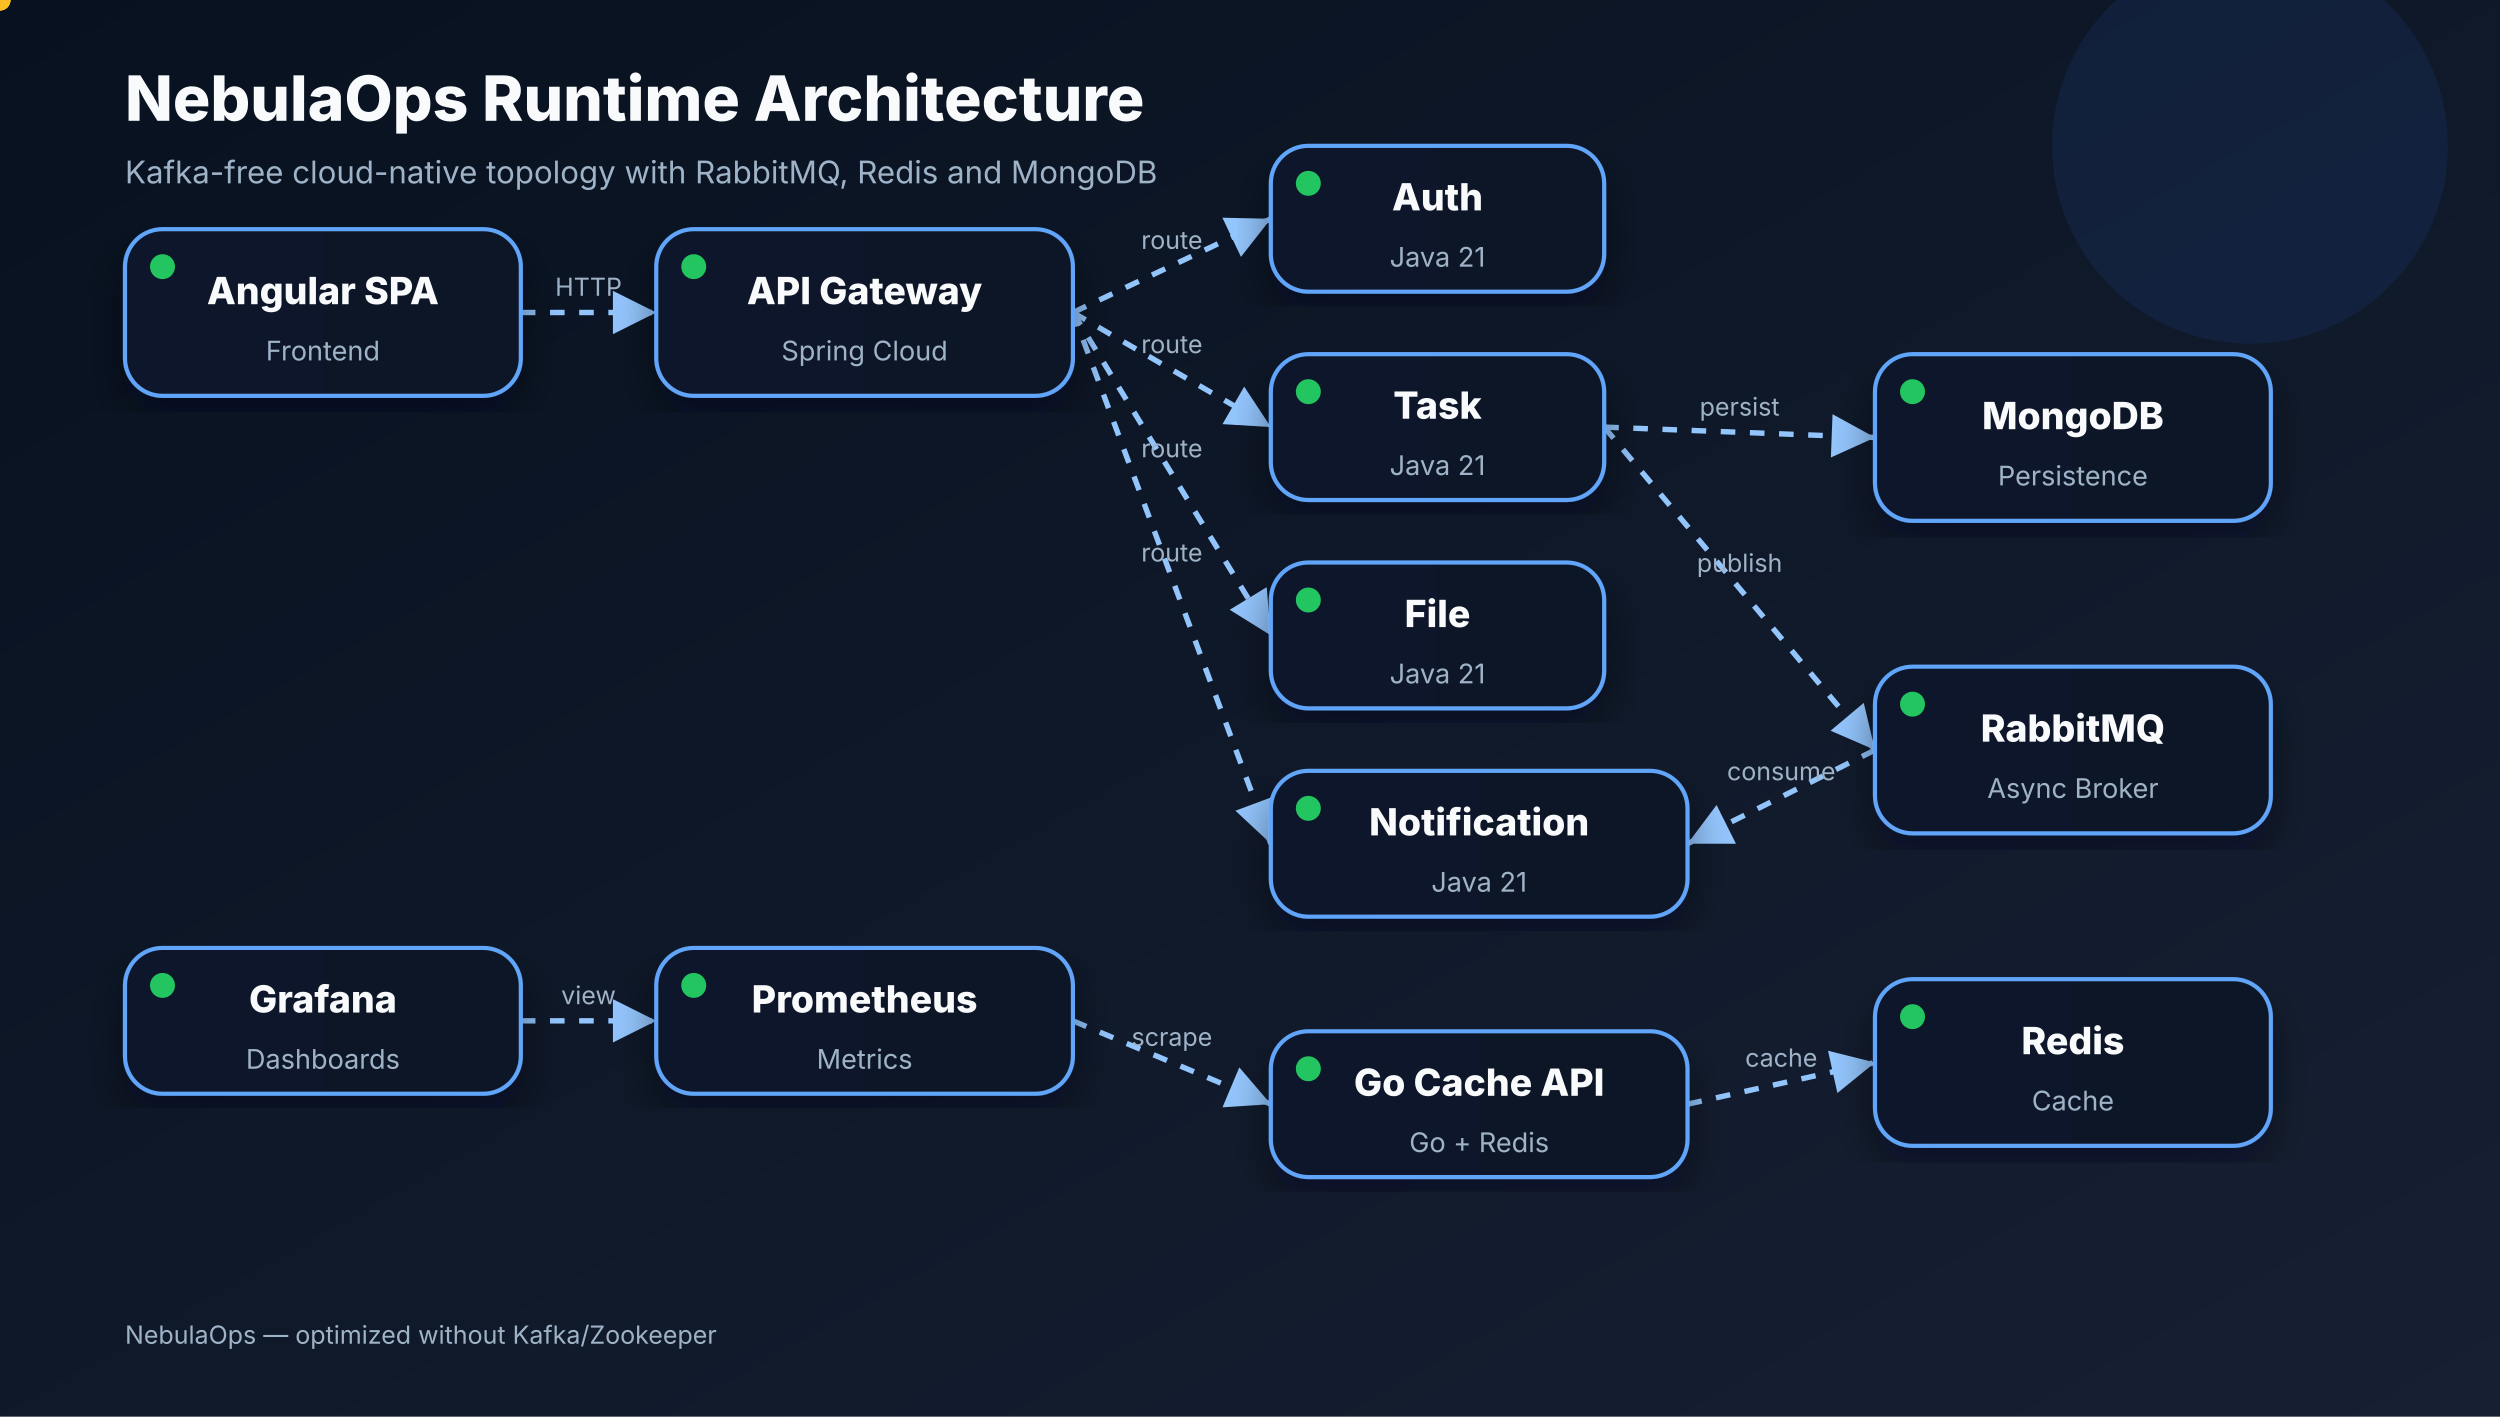
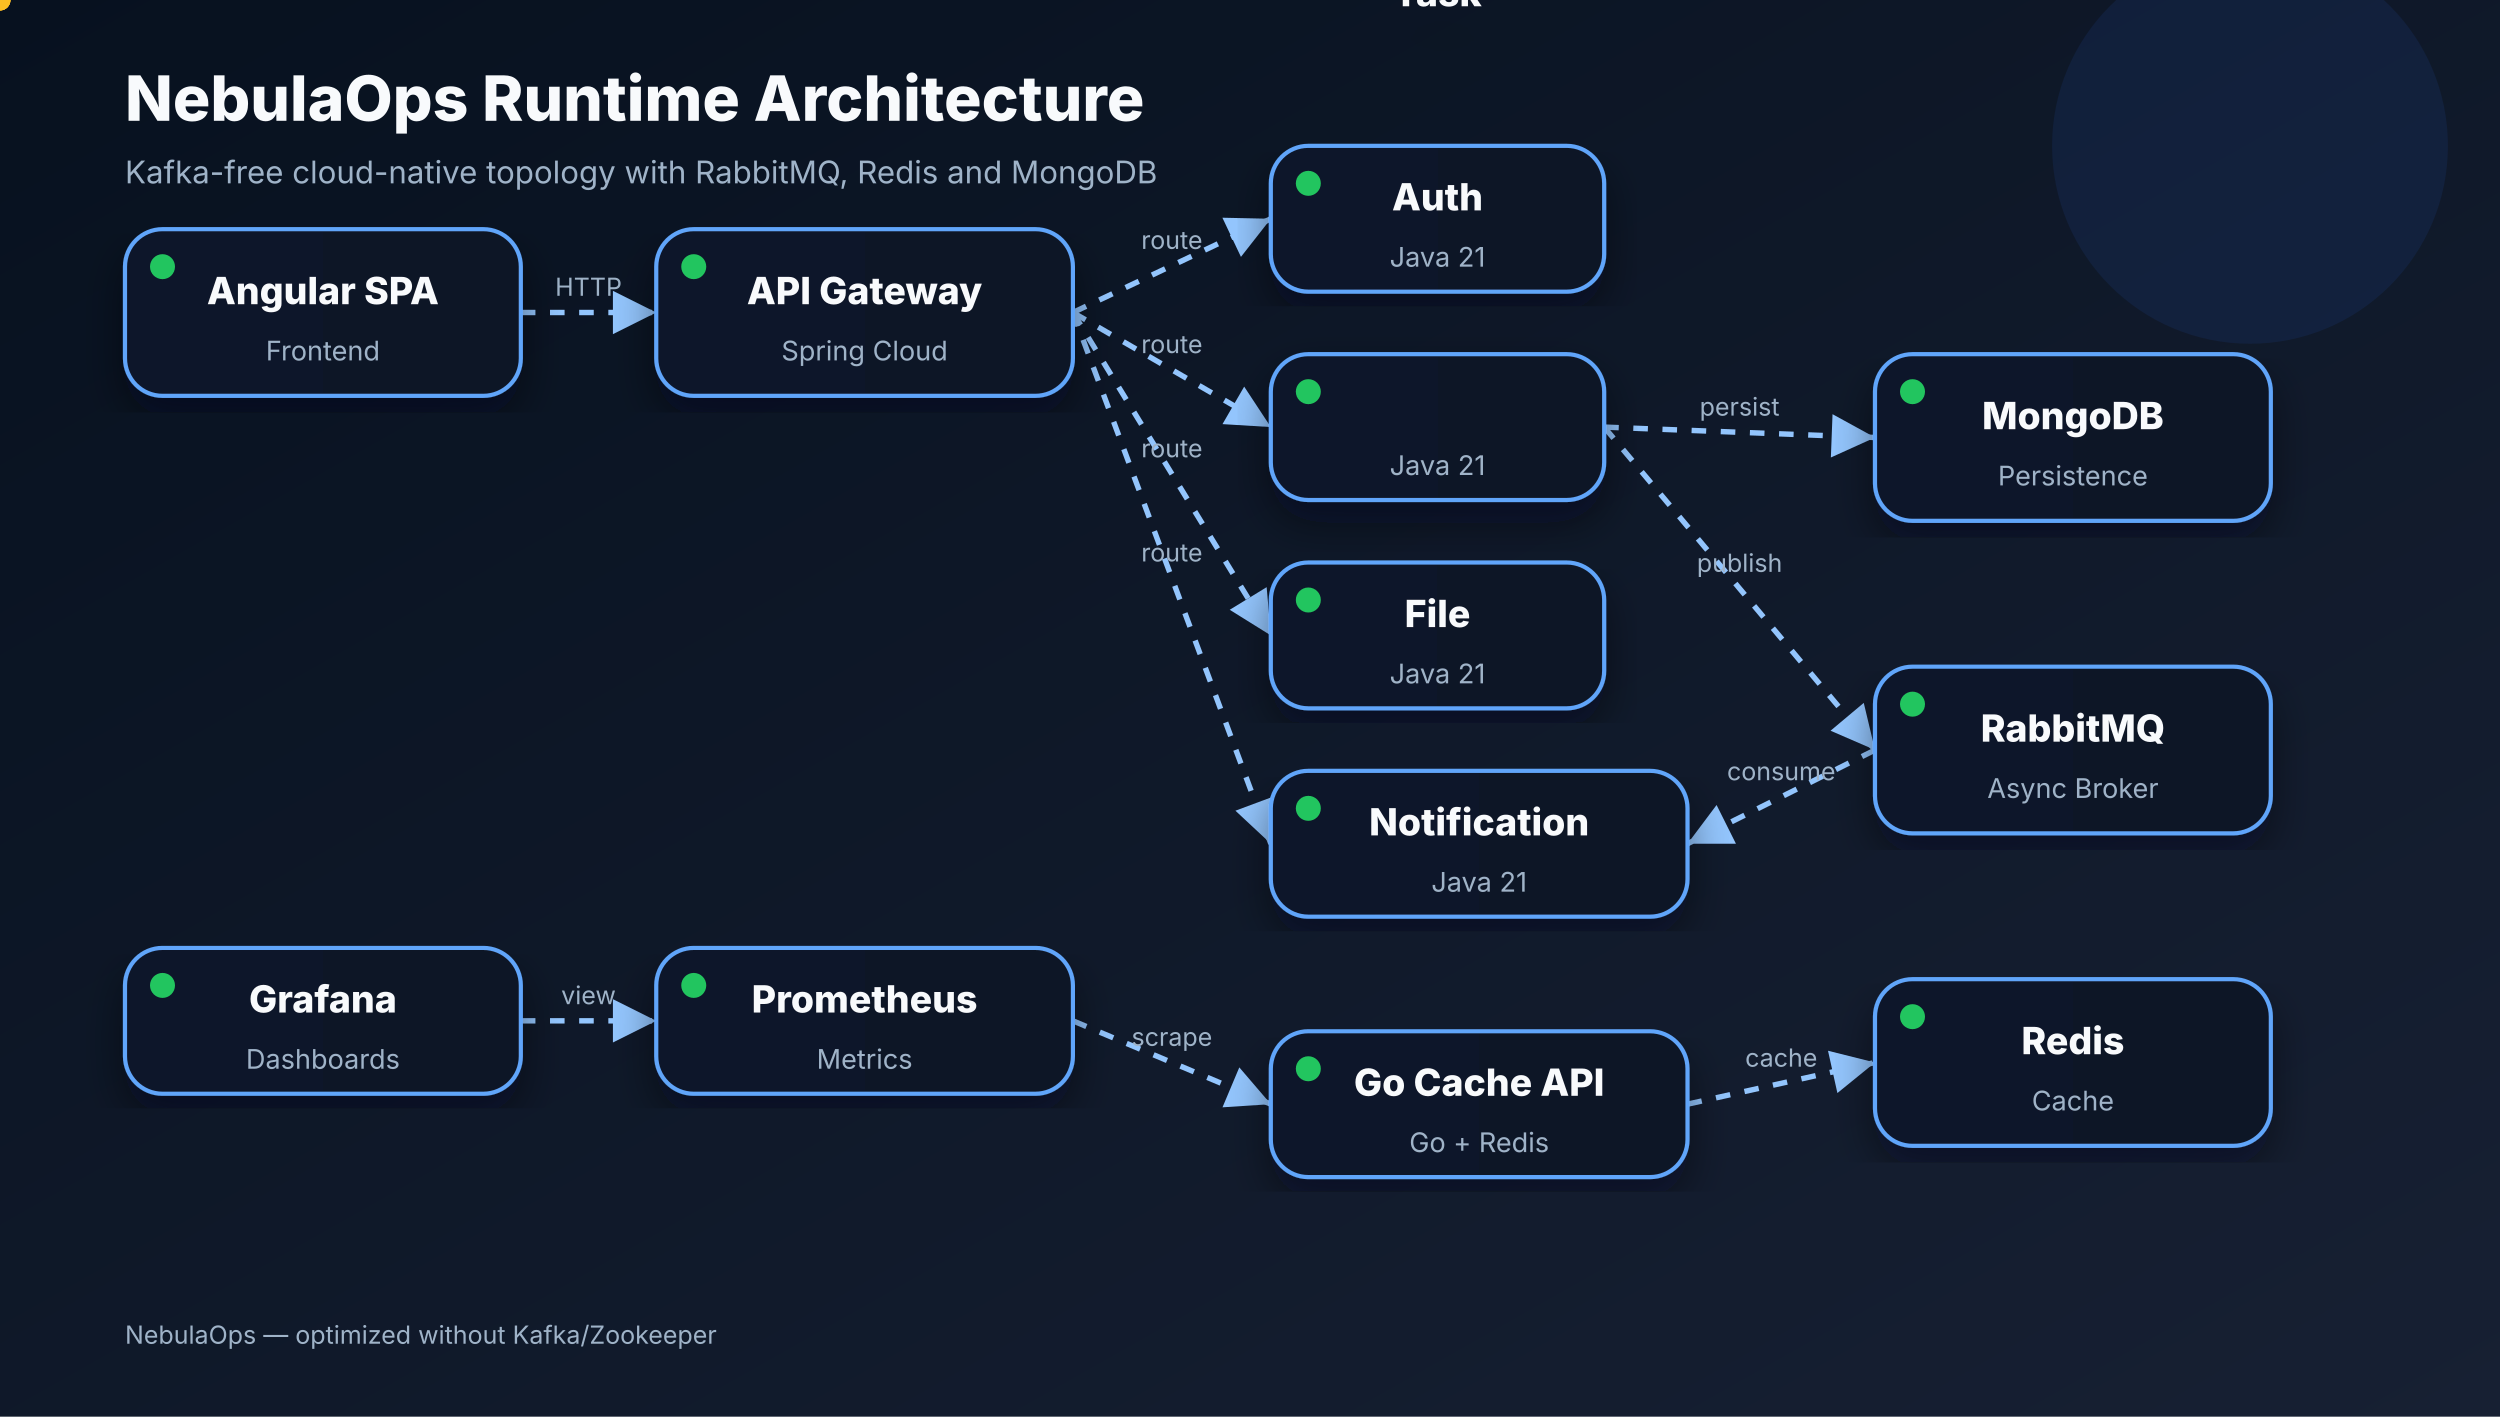
<svg xmlns="http://www.w3.org/2000/svg" width="1200" height="680" viewBox="0 0 1200 680" role="img" aria-label="NebulaOps Runtime Architecture">
  <defs>
    <linearGradient id="bg" x1="0" x2="1" y1="0" y2="1">
      <stop offset="0" stop-color="#07111f" />
      <stop offset="1" stop-color="#172033" />
    </linearGradient>
    <linearGradient id="card" x1="0" x2="1">
      <stop offset="0" stop-color="#0f172a" />
      <stop offset="1" stop-color="#111827" />
    </linearGradient>
    <filter id="shadow">
      <feDropShadow dx="0" dy="10" stdDeviation="10" flood-color="#020617" flood-opacity="0.45" />
    </filter>
    <marker id="arrow" markerWidth="12" markerHeight="12" refX="10" refY="6" orient="auto">
      <path d="M2,2 L10,6 L2,10 Z" fill="#93c5fd" />
    </marker>
    <style>
            .card{filter:url(#shadow);animation:float 5s ease-in-out infinite;}
            .line{stroke:#93c5fd;stroke-width:2.6;fill:none;marker-end:url(#arrow);stroke-dasharray:7 7;animation:dash
            1.7s linear infinite;}
            .title{fill:#f8fafc;font-family:Inter,Segoe UI,Arial,sans-serif;font-weight:800;}
            .sub{fill:#9fb3c8;font-family:Inter,Segoe UI,Arial,sans-serif;}
            @keyframes dash{to{stroke-dashoffset:-28;}}
            @keyframes float{0%,100%{transform:translateY(0)}50%{transform:translateY(-3px)}}
            @keyframes glow{0%,100%{opacity:.4}50%{opacity:1}}
        </style>
  </defs>
  <rect width="1200" height="680" fill="url(#bg)" />
  <circle cx="1080" cy="70" r="95" fill="#2563eb" opacity="0.10">
    <animate attributeName="r" values="85;110;85" dur="6s" repeatCount="indefinite" />
  </circle>
  <text x="60" y="58" font-size="30" class="title">NebulaOps Runtime Architecture</text>
  <text x="60" y="88" font-size="15" class="sub">Kafka-free cloud-native topology with RabbitMQ, Redis and MongoDB
    </text>
  <path class="line" d="M250,150 L315,150" />
  <text x="282.5" y="142.0" text-anchor="middle" font-size="12" class="sub">HTTP</text>
  <path class="line" d="M515,150 L610,105" />
  <text x="562.5" y="119.5" text-anchor="middle" font-size="12" class="sub">route</text>
  <path class="line" d="M515,150 L610,205" />
  <text x="562.5" y="169.5" text-anchor="middle" font-size="12" class="sub">route</text>
  <path class="line" d="M515,150 L610,305" />
  <text x="562.5" y="219.5" text-anchor="middle" font-size="12" class="sub">route</text>
  <path class="line" d="M515,150 L610,405" />
  <text x="562.5" y="269.5" text-anchor="middle" font-size="12" class="sub">route</text>
  <path class="line" d="M770,205 L900,210" />
  <text x="835.0" y="199.5" text-anchor="middle" font-size="12" class="sub">persist</text>
  <path class="line" d="M770,205 L900,360" />
  <text x="835.0" y="274.5" text-anchor="middle" font-size="12" class="sub">publish</text>
  <path class="line" d="M900,360 L810,405" />
  <text x="855.0" y="374.5" text-anchor="middle" font-size="12" class="sub">consume</text>
  <path class="line" d="M810,530 L900,510" />
  <text x="855.0" y="512.0" text-anchor="middle" font-size="12" class="sub">cache</text>
  <path class="line" d="M515,490 L610,530" />
  <text x="562.5" y="502.0" text-anchor="middle" font-size="12" class="sub">scrape</text>
  <path class="line" d="M250,490 L315,490" />
  <text x="282.5" y="482.0" text-anchor="middle" font-size="12" class="sub">view</text>
  <g class="card">
    <rect x="60" y="110" width="190" height="80" rx="18" fill="url(#card)" stroke="#60a5fa" stroke-width="2" />
    <rect x="72.0" y="122.0" width="12" height="12" rx="6" fill="#22c55e">
      <animate attributeName="opacity" values=".35;1;.35" dur="2.4s" repeatCount="indefinite" />
    </rect>
    <text x="155.0" y="146.0" text-anchor="middle" font-size="18" class="title">Angular SPA</text>
    <text x="155.0" y="173.0" text-anchor="middle" font-size="13" class="sub">Frontend</text>
  </g>
  <g class="card">
    <rect x="315" y="110" width="200" height="80" rx="18" fill="url(#card)" stroke="#60a5fa" stroke-width="2" />
    <rect x="327.0" y="122.0" width="12" height="12" rx="6" fill="#22c55e">
      <animate attributeName="opacity" values=".35;1;.35" dur="2.4s" repeatCount="indefinite" />
    </rect>
    <text x="415.0" y="146.0" text-anchor="middle" font-size="18" class="title">API Gateway</text>
    <text x="415.0" y="173.0" text-anchor="middle" font-size="13" class="sub">Spring Cloud</text>
  </g>
  <g class="card">
    <rect x="610" y="70" width="160" height="70" rx="18" fill="url(#card)" stroke="#60a5fa" stroke-width="2" />
    <rect x="622.0" y="82.0" width="12" height="12" rx="6" fill="#22c55e">
      <animate attributeName="opacity" values=".35;1;.35" dur="2.4s" repeatCount="indefinite" />
    </rect>
    <text x="690.0" y="101.0" text-anchor="middle" font-size="18" class="title">Auth</text>
    <text x="690.0" y="128.0" text-anchor="middle" font-size="13" class="sub">Java 21</text>
  </g>
  <g class="card">
    <rect x="610" y="170" width="160" height="70" rx="18" fill="url(#card)" stroke="#60a5fa" stroke-width="2" />
    <rect x="622.0" y="182.0" width="12" height="12" rx="6" fill="#22c55e">
      <animate attributeName="opacity" values=".35;1;.35" dur="2.4s" repeatCount="indefinite" />
    </rect>
-     <text x="690.0" y="201.0" text-anchor="middle" font-size="18" class="title">Task</text>
+     <text x="690.0" y="3.0.0" text-anchor="middle" font-size="18" class="title">Task</text>
    <text x="690.0" y="228.0" text-anchor="middle" font-size="13" class="sub">Java 21</text>
  </g>
  <g class="card">
    <rect x="610" y="270" width="160" height="70" rx="18" fill="url(#card)" stroke="#60a5fa" stroke-width="2" />
    <rect x="622.0" y="282.0" width="12" height="12" rx="6" fill="#22c55e">
      <animate attributeName="opacity" values=".35;1;.35" dur="2.4s" repeatCount="indefinite" />
    </rect>
    <text x="690.0" y="301.0" text-anchor="middle" font-size="18" class="title">File</text>
    <text x="690.0" y="328.0" text-anchor="middle" font-size="13" class="sub">Java 21</text>
  </g>
  <g class="card">
    <rect x="610" y="370" width="200" height="70" rx="18" fill="url(#card)" stroke="#60a5fa" stroke-width="2" />
    <rect x="622.0" y="382.0" width="12" height="12" rx="6" fill="#22c55e">
      <animate attributeName="opacity" values=".35;1;.35" dur="2.4s" repeatCount="indefinite" />
    </rect>
    <text x="710.0" y="401.0" text-anchor="middle" font-size="18" class="title">Notification</text>
    <text x="710.0" y="428.0" text-anchor="middle" font-size="13" class="sub">Java 21</text>
  </g>
  <g class="card">
    <rect x="900" y="170" width="190" height="80" rx="18" fill="url(#card)" stroke="#60a5fa" stroke-width="2" />
    <rect x="912.0" y="182.0" width="12" height="12" rx="6" fill="#22c55e">
      <animate attributeName="opacity" values=".35;1;.35" dur="2.4s" repeatCount="indefinite" />
    </rect>
    <text x="995.0" y="206.0" text-anchor="middle" font-size="18" class="title">MongoDB</text>
    <text x="995.0" y="233.0" text-anchor="middle" font-size="13" class="sub">Persistence</text>
  </g>
  <g class="card">
    <rect x="900" y="320" width="190" height="80" rx="18" fill="url(#card)" stroke="#60a5fa" stroke-width="2" />
    <rect x="912.0" y="332.0" width="12" height="12" rx="6" fill="#22c55e">
      <animate attributeName="opacity" values=".35;1;.35" dur="2.4s" repeatCount="indefinite" />
    </rect>
    <text x="995.0" y="356.0" text-anchor="middle" font-size="18" class="title">RabbitMQ</text>
    <text x="995.0" y="383.0" text-anchor="middle" font-size="13" class="sub">Async Broker</text>
  </g>
  <g class="card">
    <rect x="900" y="470" width="190" height="80" rx="18" fill="url(#card)" stroke="#60a5fa" stroke-width="2" />
    <rect x="912.0" y="482.0" width="12" height="12" rx="6" fill="#22c55e">
      <animate attributeName="opacity" values=".35;1;.35" dur="2.4s" repeatCount="indefinite" />
    </rect>
    <text x="995.0" y="506.0" text-anchor="middle" font-size="18" class="title">Redis</text>
    <text x="995.0" y="533.0" text-anchor="middle" font-size="13" class="sub">Cache</text>
  </g>
  <g class="card">
    <rect x="610" y="495" width="200" height="70" rx="18" fill="url(#card)" stroke="#60a5fa" stroke-width="2" />
    <rect x="622.0" y="507.0" width="12" height="12" rx="6" fill="#22c55e">
      <animate attributeName="opacity" values=".35;1;.35" dur="2.4s" repeatCount="indefinite" />
    </rect>
    <text x="710.0" y="526.0" text-anchor="middle" font-size="18" class="title">Go Cache API</text>
    <text x="710.0" y="553.0" text-anchor="middle" font-size="13" class="sub">Go + Redis</text>
  </g>
  <g class="card">
    <rect x="315" y="455" width="200" height="70" rx="18" fill="url(#card)" stroke="#60a5fa" stroke-width="2" />
    <rect x="327.0" y="467.0" width="12" height="12" rx="6" fill="#22c55e">
      <animate attributeName="opacity" values=".35;1;.35" dur="2.4s" repeatCount="indefinite" />
    </rect>
    <text x="415.0" y="486.0" text-anchor="middle" font-size="18" class="title">Prometheus</text>
    <text x="415.0" y="513.0" text-anchor="middle" font-size="13" class="sub">Metrics</text>
  </g>
  <g class="card">
    <rect x="60" y="455" width="190" height="70" rx="18" fill="url(#card)" stroke="#60a5fa" stroke-width="2" />
    <rect x="72.0" y="467.0" width="12" height="12" rx="6" fill="#22c55e">
      <animate attributeName="opacity" values=".35;1;.35" dur="2.4s" repeatCount="indefinite" />
    </rect>
    <text x="155.0" y="486.0" text-anchor="middle" font-size="18" class="title">Grafana</text>
    <text x="155.0" y="513.0" text-anchor="middle" font-size="13" class="sub">Dashboards</text>
  </g>
  <circle r="5" fill="#fbbf24" opacity="0.9">
    <animateMotion dur="2.2s" repeatCount="indefinite" path="M150,250 L150,315" />
    <animate attributeName="opacity" values="0;1;0" dur="2.2s" repeatCount="indefinite" />
  </circle>
  <circle r="5" fill="#fbbf24" opacity="0.9">
    <animateMotion dur="2.4s" repeatCount="indefinite" path="M150,515 L150,610" />
    <animate attributeName="opacity" values="0;1;0" dur="2.4s" repeatCount="indefinite" />
  </circle>
  <circle r="5" fill="#fbbf24" opacity="0.9">
    <animateMotion dur="2.6s" repeatCount="indefinite" path="M205,770 L360,900" />
    <animate attributeName="opacity" values="0;1;0" dur="2.6s" repeatCount="indefinite" />
  </circle>
  <circle r="5" fill="#fbbf24" opacity="0.9">
    <animateMotion dur="2.8s" repeatCount="indefinite" path="M360,900 L405,810" />
    <animate attributeName="opacity" values="0;1;0" dur="2.8s" repeatCount="indefinite" />
  </circle>
  <circle r="5" fill="#fbbf24" opacity="0.9">
    <animateMotion dur="3.0s" repeatCount="indefinite" path="M530,810 L510,900" />
    <animate attributeName="opacity" values="0;1;0" dur="3.0s" repeatCount="indefinite" />
  </circle>
  <text x="60" y="645" font-size="12" class="sub">NebulaOps — optimized without Kafka/Zookeeper</text>
</svg>
